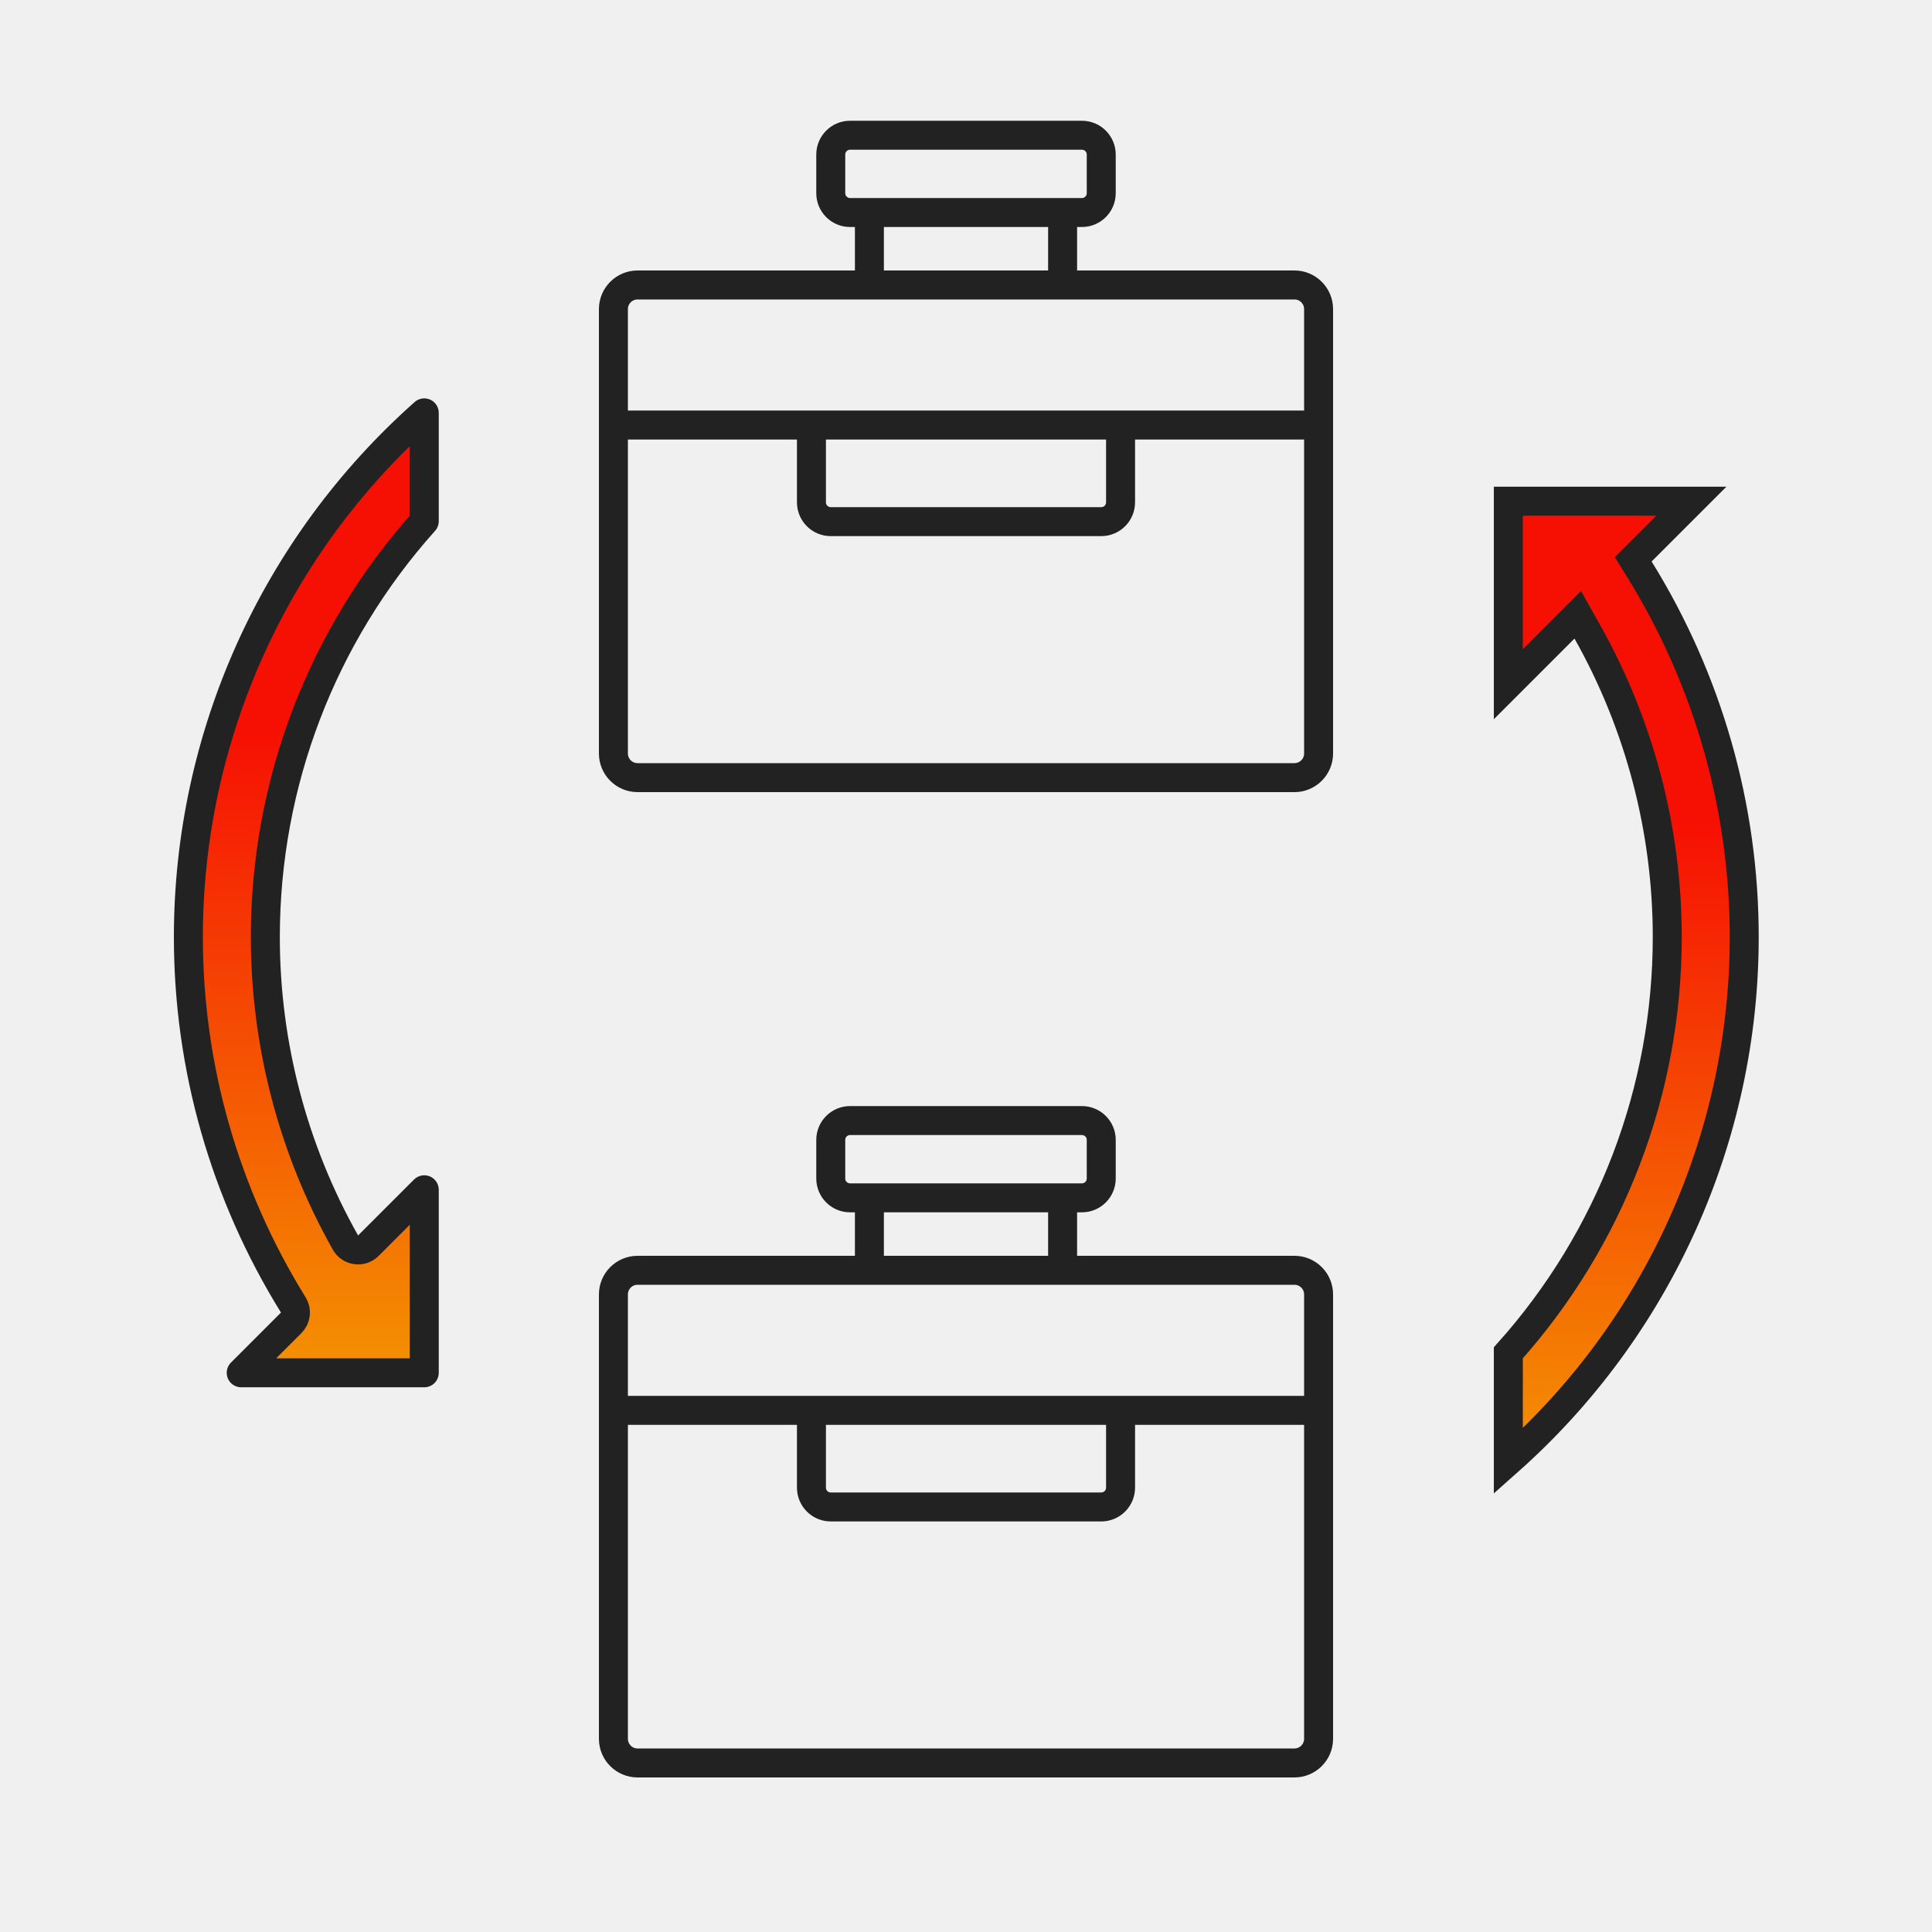
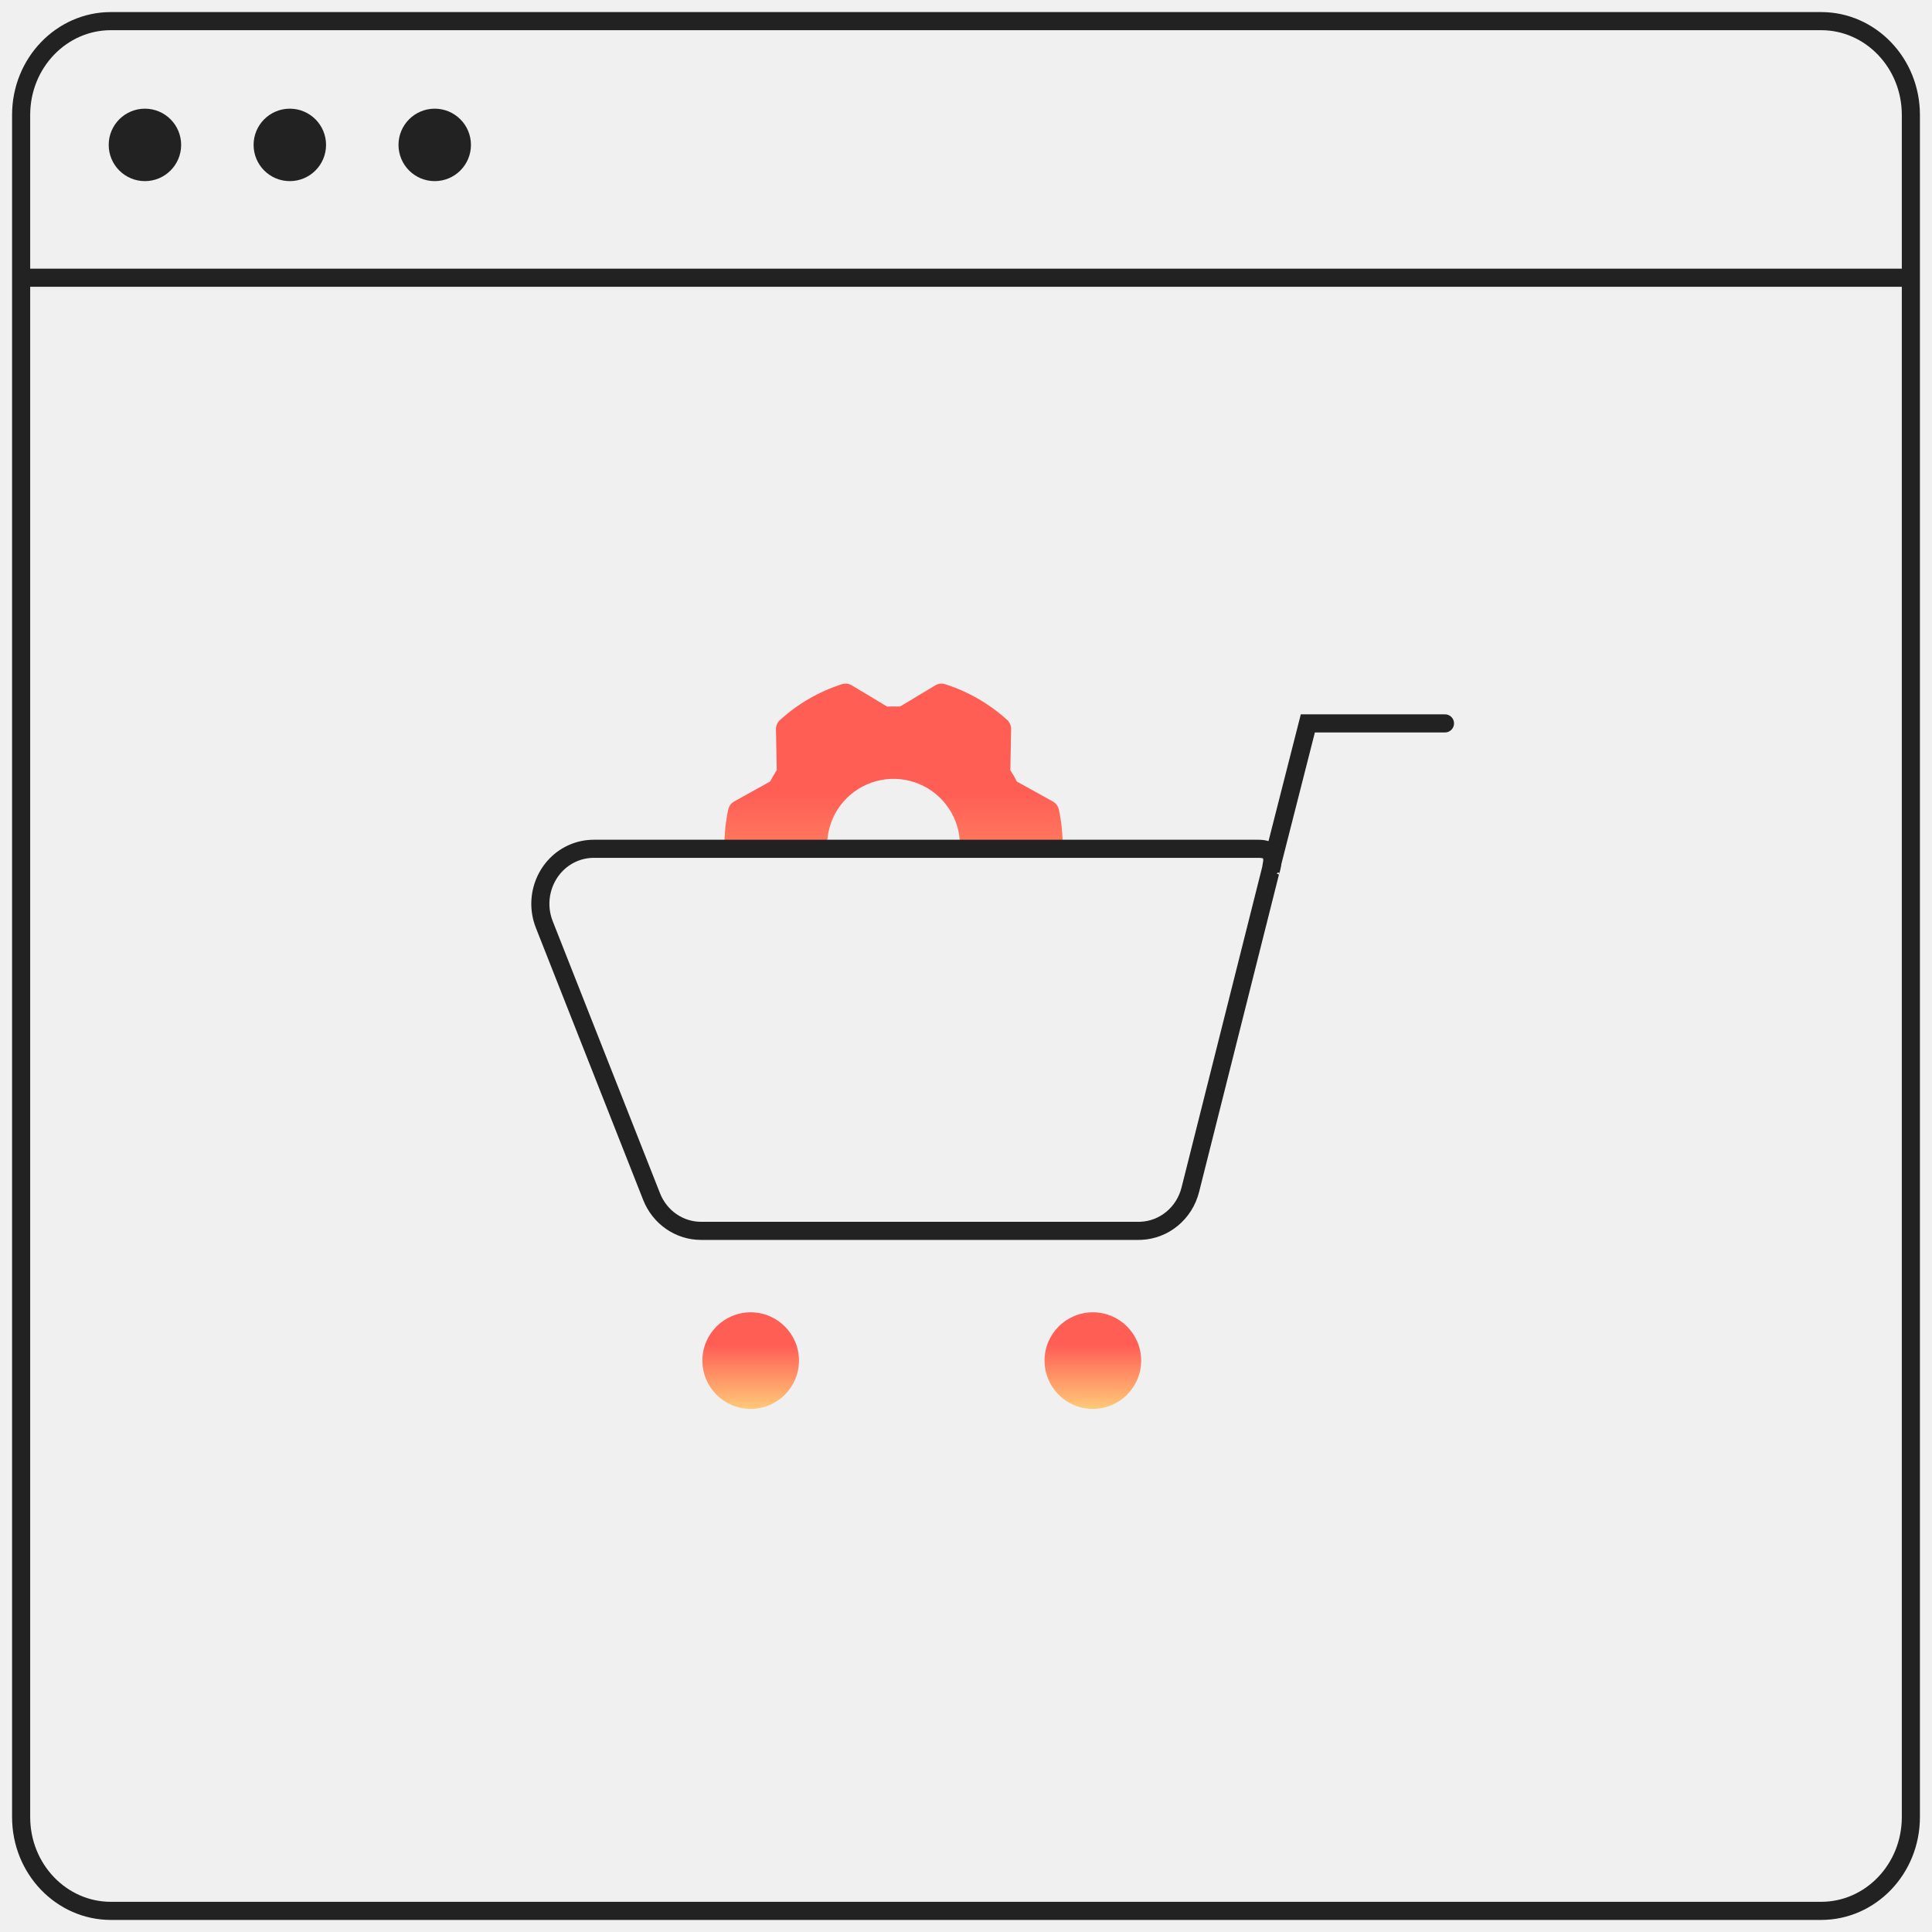
- <svg xmlns="http://www.w3.org/2000/svg" width="100" height="100" viewBox="0 0 100 100" fill="none">
-   <path d="M82.149 32.684L81.664 31.823L80.965 32.522L78.071 35.416V25.943H87.546L84.957 28.532L84.537 28.952L84.85 29.457C88.406 35.196 90.281 41.766 90.281 48.5C90.281 58.861 85.832 68.74 78.071 75.629V70.022C83.376 64.097 86.297 56.455 86.297 48.5C86.297 42.95 84.865 37.501 82.149 32.684ZM77.96 35.527C77.96 35.527 77.96 35.527 77.96 35.527L77.96 35.527Z" fill="url(#paint0_linear_333_2214)" stroke="#222222" stroke-width="1.5" />
-   <path d="M12.485 71.056L15.073 68.468C15.319 68.221 15.364 67.838 15.18 67.542C11.625 61.803 9.75 55.233 9.75 48.499C9.75 38.139 14.198 28.259 21.96 21.37V26.977C16.654 32.901 13.734 40.544 13.734 48.499C13.734 54.049 15.165 59.498 17.881 64.315C17.997 64.519 18.201 64.658 18.433 64.69C18.665 64.722 18.899 64.643 19.065 64.477L21.96 61.583V71.056H12.485Z" fill="url(#paint1_linear_333_2214)" stroke="#222222" stroke-width="1.5" stroke-linecap="round" stroke-linejoin="round" />
-   <rect x="31.75" y="14.75" width="36.5" height="25.5" rx="1.25" stroke="#222222" stroke-width="1.5" />
-   <path d="M31.5 22H68" stroke="#222222" stroke-width="1.5" />
-   <path d="M42 22V26C42 26.552 42.448 27 43 27H57C57.552 27 58 26.552 58 26V22" stroke="#222222" stroke-width="1.5" />
-   <rect x="43" y="7" width="14" height="4" rx="1" stroke="#222222" stroke-width="1.5" />
-   <path d="M45 11V14" stroke="#222222" stroke-width="1.5" />
-   <path d="M55 11V14" stroke="#222222" stroke-width="1.5" />
-   <rect x="31.75" y="65.75" width="36.5" height="25.5" rx="1.25" stroke="#222222" stroke-width="1.5" />
-   <path d="M31.5 73H68" stroke="#222222" stroke-width="1.5" />
-   <path d="M42 73V77C42 77.552 42.448 78 43 78H57C57.552 78 58 77.552 58 77V73" stroke="#222222" stroke-width="1.5" />
-   <rect x="43" y="58" width="14" height="4" rx="1" stroke="#222222" stroke-width="1.5" />
-   <path d="M45 62V65" stroke="#222222" stroke-width="1.5" />
-   <path d="M55 62V65" stroke="#222222" stroke-width="1.5" />
+ <svg xmlns="http://www.w3.org/2000/svg" width="80" height="80" viewBox="0 0 80 80" fill="none">
+   <g clip-path="url(#clip0_1421_547)">
+     <path d="M43.844 33.519C43.828 33.449 43.798 33.383 43.755 33.326C43.712 33.269 43.657 33.221 43.594 33.187L42.106 32.362C42.026 32.201 41.937 32.044 41.837 31.894L41.869 30.194C41.869 30.122 41.855 30.052 41.827 29.986C41.799 29.92 41.758 29.861 41.706 29.812C40.966 29.141 40.09 28.636 39.138 28.331C39.069 28.31 38.997 28.303 38.926 28.312C38.855 28.32 38.786 28.344 38.725 28.381L37.269 29.256C37.087 29.25 36.913 29.25 36.731 29.256L35.275 28.381C35.214 28.344 35.145 28.32 35.074 28.312C35.003 28.303 34.931 28.31 34.862 28.331C33.909 28.636 33.033 29.143 32.294 29.819C32.241 29.866 32.2 29.924 32.172 29.988C32.144 30.053 32.13 30.123 32.131 30.194L32.163 31.894C32.062 32.044 31.975 32.2 31.887 32.362L30.4 33.187C30.338 33.222 30.284 33.269 30.242 33.326C30.2 33.383 30.171 33.449 30.156 33.519C29.944 34.495 29.944 35.505 30.156 36.481C30.172 36.551 30.202 36.617 30.245 36.674C30.288 36.731 30.343 36.778 30.406 36.812L31.894 37.637C31.974 37.799 32.063 37.956 32.163 38.106L32.131 39.806C32.131 39.877 32.145 39.948 32.173 40.014C32.201 40.079 32.242 40.138 32.294 40.187C33.034 40.859 33.91 41.364 34.862 41.669C34.931 41.69 35.003 41.696 35.074 41.688C35.145 41.679 35.214 41.656 35.275 41.619L36.731 40.744H37.269L38.731 41.619C38.807 41.669 38.897 41.695 38.987 41.694C39.038 41.691 39.089 41.683 39.138 41.669C40.091 41.364 40.967 40.856 41.706 40.181C41.758 40.134 41.8 40.076 41.828 40.011C41.856 39.947 41.87 39.877 41.869 39.806L41.837 38.106C41.938 37.956 42.025 37.8 42.112 37.637L43.6 36.812C43.662 36.778 43.716 36.73 43.758 36.673C43.8 36.616 43.829 36.55 43.844 36.481C44.056 35.505 44.056 34.495 43.844 33.519ZM37 37.75C36.456 37.75 35.924 37.589 35.472 37.286C35.02 36.984 34.667 36.555 34.459 36.052C34.251 35.55 34.197 34.997 34.303 34.463C34.409 33.93 34.671 33.44 35.055 33.055C35.44 32.671 35.93 32.409 36.464 32.303C36.997 32.197 37.55 32.251 38.052 32.459C38.555 32.667 38.984 33.02 39.286 33.472C39.589 33.924 39.75 34.456 39.75 35C39.75 35.729 39.46 36.429 38.944 36.944C38.429 37.46 37.729 37.75 37 37.75Z" fill="url(#paint0_linear_1421_547)" />
+   </g>
+   <path d="M75.412 0.875C77.448 0.875 79.125 2.6 79.125 4.76V75.24C79.125 77.4 77.448 79.125 75.412 79.125H4.589C2.552 79.125 0.875 77.4 0.875 75.24V4.76C0.875 2.6 2.552 0.875 4.589 0.875H75.412Z" stroke="#222222" stroke-width="0.75" />
+   <path d="M1 11.5L79 11.5" stroke="#222222" stroke-width="0.75" />
+   <circle cx="6.001" cy="6" r="1" fill="#222222" stroke="#222222" />
+   <circle cx="12.001" cy="6" r="1" fill="#222222" stroke="#222222" />
+   <circle cx="18.001" cy="6" r="1" fill="#222222" stroke="#222222" />
+   <circle cx="31.084" cy="56.34" r="2" fill="url(#paint1_linear_1421_547)" />
+   <circle cx="45.253" cy="56.34" r="2" fill="url(#paint2_linear_1421_547)" />
+   <path d="M52.63 36.01C52.627 36.02 52.625 36.029 52.623 36.035L52.612 36.055L52.601 36.1L49.289 49.262C49.042 50.244 48.201 50.928 47.236 50.965L47.148 50.967H29.026C28.133 50.967 27.321 50.41 26.981 49.548L22.538 38.281C22.076 37.107 22.631 35.78 23.758 35.312C24.021 35.203 24.301 35.147 24.584 35.147H52.108C52.377 35.147 52.5 35.215 52.558 35.266C52.617 35.319 52.657 35.399 52.675 35.516C52.692 35.634 52.682 35.766 52.661 35.878C52.651 35.932 52.639 35.978 52.63 36.01ZM52.619 36.045C52.618 36.047 52.618 36.048 52.618 36.048C52.618 36.048 52.618 36.047 52.619 36.045Z" stroke="#222222" stroke-width="0.75" />
+   <path d="M59.833 29.954C58.029 29.954 55.825 29.954 54.155 29.954L52.65 35.863" stroke="#222222" stroke-width="0.75" stroke-linecap="round" />
  <defs>
-     <linearGradient id="paint0_linear_333_2214" x1="84.176" y1="25.193" x2="84.176" y2="76.457" gradientUnits="userSpaceOnUse">
-       <stop offset="0.339" stop-color="#F61003" />
-       <stop offset="1" stop-color="#F49402" />
+     <linearGradient id="paint0_linear_1421_547" x1="37" y1="28.308" x2="37" y2="41.694" gradientUnits="userSpaceOnUse">
+       <stop offset="0.339" stop-color="#FF5E55" />
+       <stop offset="1" stop-color="#FFC978" />
    </linearGradient>
-     <linearGradient id="paint1_linear_333_2214" x1="15.855" y1="20.543" x2="15.855" y2="71.806" gradientUnits="userSpaceOnUse">
-       <stop offset="0.339" stop-color="#F61003" />
-       <stop offset="1" stop-color="#F49402" />
+     <linearGradient id="paint1_linear_1421_547" x1="31.084" y1="54.34" x2="31.084" y2="58.34" gradientUnits="userSpaceOnUse">
+       <stop offset="0.339" stop-color="#FF5E55" />
+       <stop offset="1" stop-color="#FFC978" />
    </linearGradient>
+     <linearGradient id="paint2_linear_1421_547" x1="45.253" y1="54.34" x2="45.253" y2="58.34" gradientUnits="userSpaceOnUse">
+       <stop offset="0.339" stop-color="#FF5E55" />
+       <stop offset="1" stop-color="#FFC978" />
+     </linearGradient>
+     <clipPath id="clip0_1421_547">
+       <rect width="14" height="7" fill="white" transform="translate(30 28)" />
+     </clipPath>
  </defs>
</svg>
